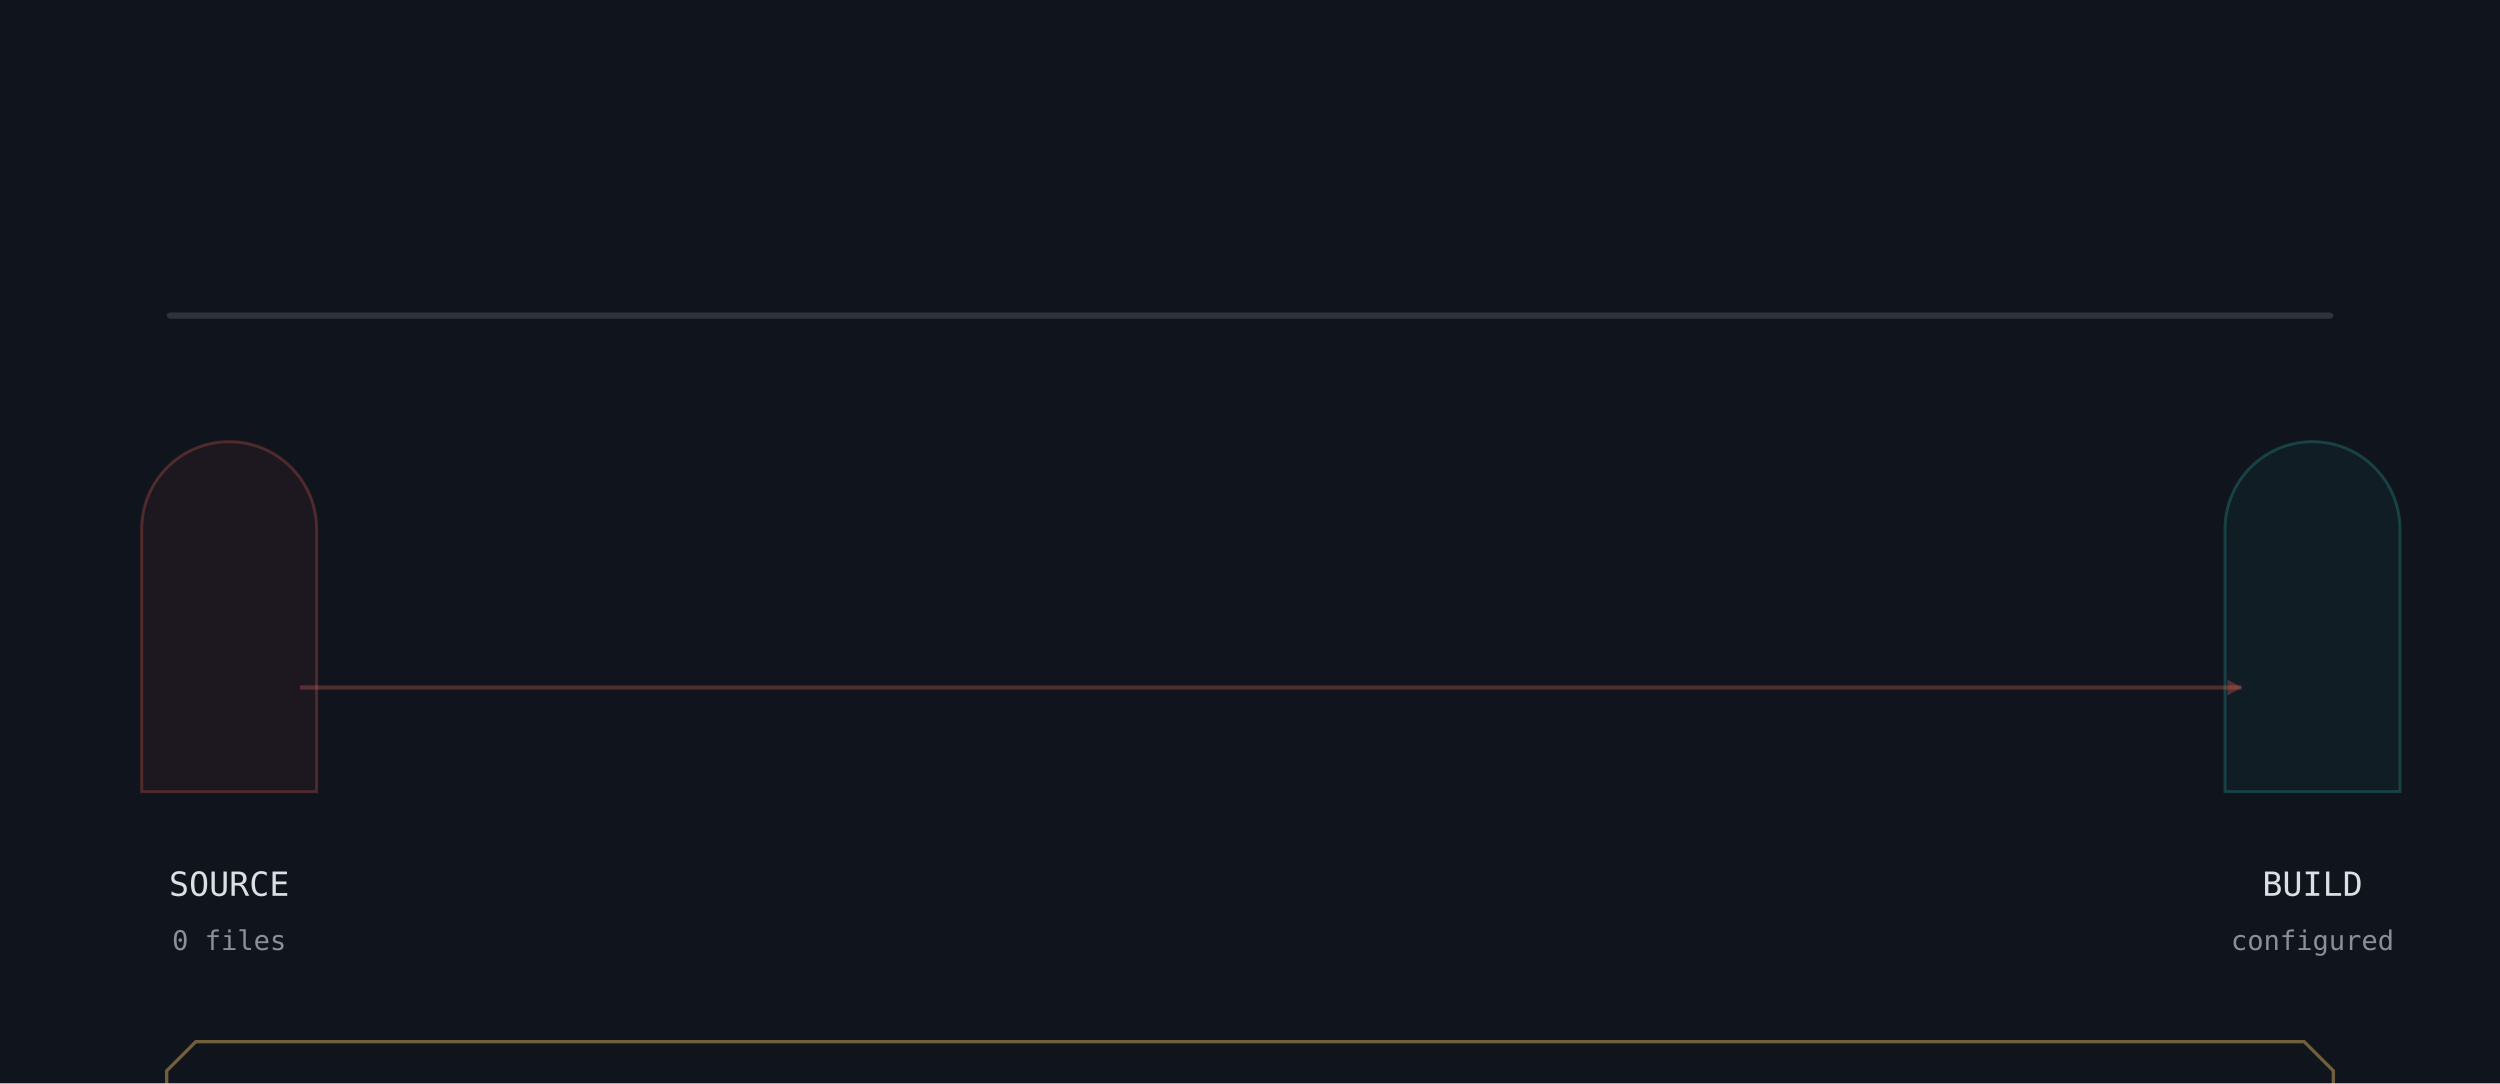
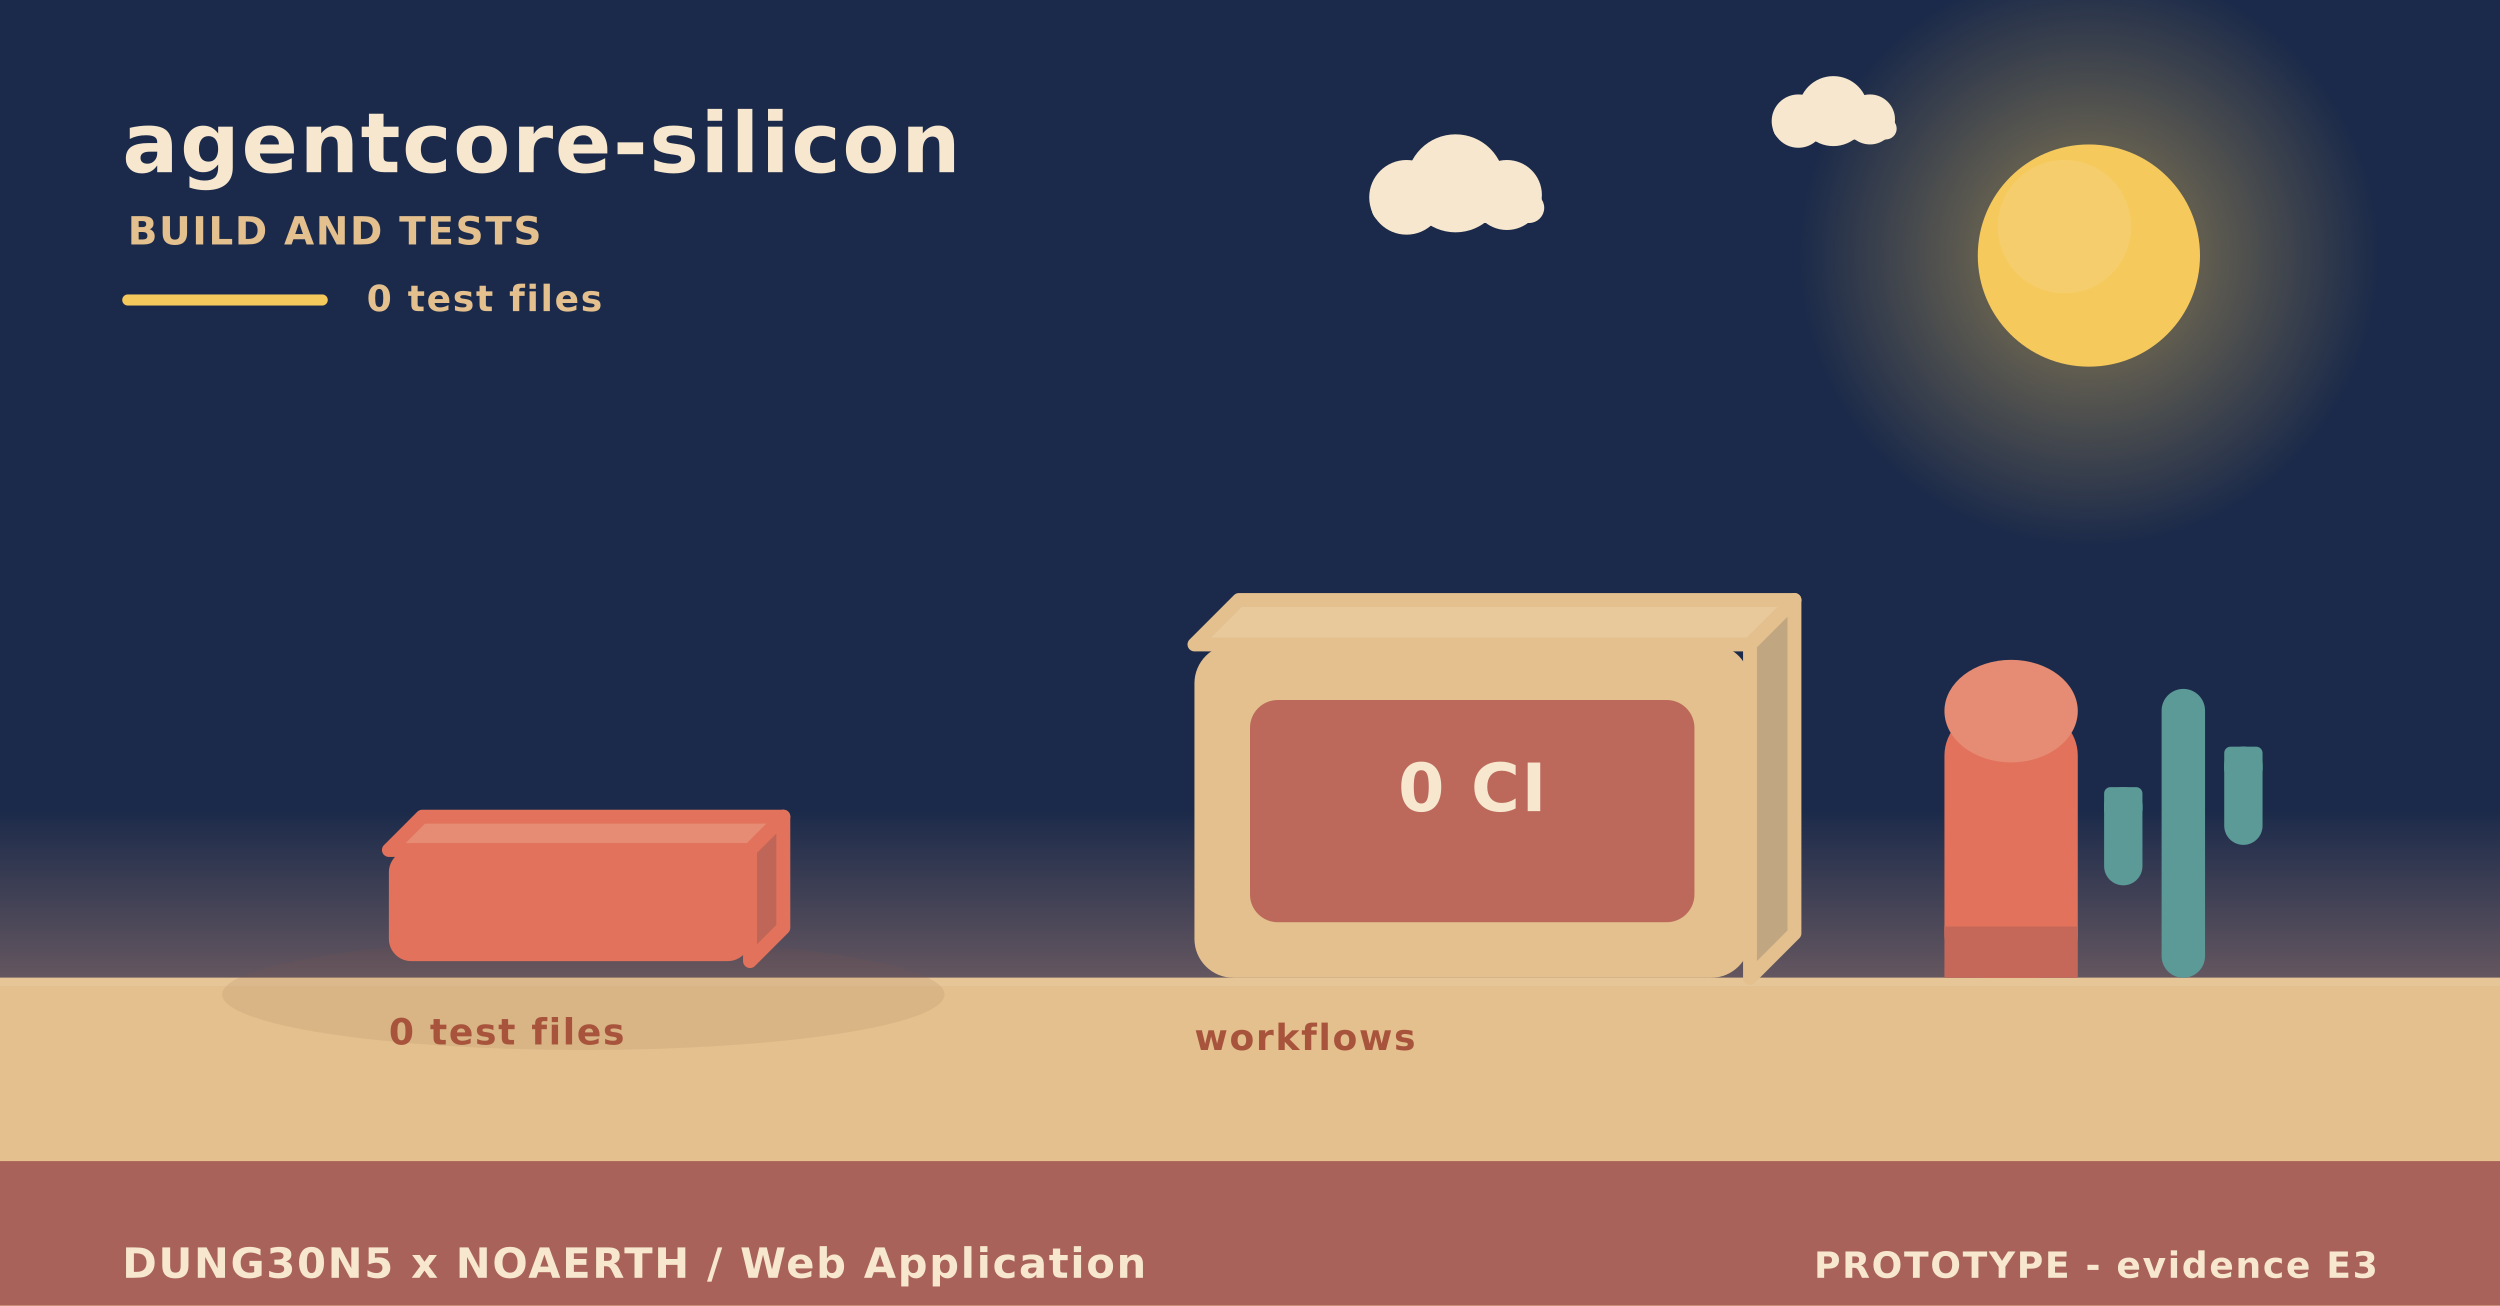
- <svg xmlns="http://www.w3.org/2000/svg" viewBox="0 0 1200 520" width="1200" height="520" role="img" aria-label="agentcore-silicon build evidence">
-   <rect width="1200" height="520" fill="#10141c" />
-   <defs>
-     <linearGradient id="gb" x1="0" y1="0" x2="1" y2="1">
-       <stop offset="0%" stop-color="#ff6b5a" />
-       <stop offset="100%" stop-color="#2ec4b6" />
-     </linearGradient>
-   </defs>
-   <rect x="80.00" y="150.00" width="1040.00" height="3.00" rx="2.00" fill="rgba(242,245,249,0.140)" opacity="1.00" />
-   <path d="M68.00,380.00 L68.00,254.00 A42.00,42.00 0 0 1 152.00,254.00 L152.00,380.00 Z" fill="rgba(255,107,90,0.100)" opacity="0.55" stroke="rgba(255,107,90,0.450)" stroke-width="1.4" />
-   <polygon points="-192.26,189.00 -136.83,221.00 -136.83,157.00 -192.26,125.00" fill="#94793b" opacity="0.95" />
-   <polygon points="-247.68,221.00 -192.26,253.00 -192.26,189.00 -247.68,157.00" fill="#24998e" opacity="0.95" />
-   <polygon points="-192.26,125.00 -136.83,157.00 -192.26,189.00 -247.68,157.00" fill="#ff6b5a" opacity="0.95" />
-   <text x="110" y="430" font-family="ui-monospace,Menlo,monospace" font-size="16" fill="rgba(242,245,249,0.900)" text-anchor="middle">SOURCE</text>
-   <text x="110" y="456" font-family="ui-monospace,Menlo,monospace" font-size="13" fill="rgba(242,245,249,0.550)" text-anchor="middle">0 files</text>
-   <path d="M1068.00,380.00 L1068.00,254.00 A42.00,42.00 0 0 1 1152.00,254.00 L1152.00,380.00 Z" fill="rgba(46,196,182,0.100)" opacity="0.55" stroke="rgba(46,196,182,0.450)" stroke-width="1.4" />
-   <polygon points="673.77,689.00 729.19,721.00 729.19,657.00 673.77,625.00" fill="#94793b" opacity="0.95" />
-   <polygon points="618.34,721.00 673.77,753.00 673.77,689.00 618.34,657.00" fill="#24998e" opacity="0.95" />
-   <polygon points="673.77,625.00 729.19,657.00 673.77,689.00 618.34,657.00" fill="#2ec4b6" opacity="0.95" />
-   <text x="1110" y="430" font-family="ui-monospace,Menlo,monospace" font-size="16" fill="rgba(242,245,249,0.900)" text-anchor="middle">BUILD</text>
-   <text x="1110" y="456" font-family="ui-monospace,Menlo,monospace" font-size="13" fill="rgba(242,245,249,0.550)" text-anchor="middle">configured</text>
-   <line x1="144.00" y1="330.00" x2="1076.00" y2="330.00" stroke="rgba(255,107,90,0.500)" stroke-width="2.00" opacity="0.55" />
-   <polygon points="1076.00,330.00 1069.20,326.20 1069.20,333.80" fill="rgba(255,107,90,0.500)" opacity="0.55" />
-   <path d="M94.00,500.00 H1106.00 L1120.00,514.00 V546.00 L1106.00,560.00 H94.00 L80.00,546.00 V514.00 Z" fill="none" stroke="rgba(255,209,102,0.500)" stroke-width="1.60" opacity="0.80" />
-   <text x="600" y="536" font-family="ui-monospace,Menlo,monospace" font-size="16" fill="rgba(255,209,102,0.950)" text-anchor="middle">no test suite present in this repository — shown as measured, not implied</text>
+ <svg xmlns="http://www.w3.org/2000/svg" width="900" height="470" viewBox="0 0 900 470" role="img" aria-label="agentcore-silicon - how it is verified">
+   <linearGradient id="skyb" x1="0" y1="0" x2="0" y2="1">
+     <stop offset="0" stop-color="#1b2a4a" />
+     <stop offset="0.62" stop-color="#1b2a4a" />
+     <stop offset="1" stop-color="#f3ad8a" />
+   </linearGradient>
+   <rect width="900" height="470" fill="url(#skyb)" />
+   <radialGradient id="sunb">
+     <stop offset="0.35" stop-color="#f5c95c" stop-opacity="0.34" />
+     <stop offset="1" stop-color="#f5c95c" stop-opacity="0" />
+   </radialGradient>
+   <circle cx="752" cy="92" r="104" fill="url(#sunb)" />
+   <circle cx="752" cy="92" r="40" fill="#f5c95c" />
+   <circle cx="743.2" cy="81.6" r="24" fill="#f5d27e" opacity="0.5" />
+   <g>
+     <circle cx="524" cy="66" r="17.64" fill="#f6e7ce" />
+     <circle cx="506.36" cy="71.04" r="13.44" fill="#f6e7ce" />
+     <circle cx="542.48" cy="70.2" r="12.6" fill="#f6e7ce" />
+     <rect x="493.76" y="69.36" width="62.16" height="10.92" rx="5.46" fill="#f6e7ce" />
+   </g>
+   <g>
+     <circle cx="660" cy="40" r="12.6" fill="#f6e7ce" />
+     <circle cx="647.4" cy="43.6" r="9.6" fill="#f6e7ce" />
+     <circle cx="673.2" cy="43" r="9" fill="#f6e7ce" />
+     <rect x="638.4" y="42.4" width="44.4" height="7.8" rx="3.9" fill="#f6e7ce" />
+   </g>
+   <rect x="0" y="352" width="900" height="118" fill="#e3c08d" />
+   <rect x="0" y="352" width="900" height="3" fill="#e6c596" />
+   <text x="44" y="62" font-family="Verdana,DejaVu Sans,sans-serif" font-size="30" font-weight="700" letter-spacing="0.6" fill="#f6e7ce" text-anchor="start">agentcore-silicon</text>
+   <text x="46" y="88" font-family="Verdana,DejaVu Sans,sans-serif" font-size="14" font-weight="700" letter-spacing="0.6" fill="#e3c08d" text-anchor="start">BUILD AND TESTS</text>
+   <rect x="44" y="106" width="74" height="4" rx="2" fill="#f5c95c" />
+   <text x="132" y="112" font-family="Verdana,DejaVu Sans,sans-serif" font-size="13" font-weight="700" letter-spacing="0.6" fill="#e3c08d" text-anchor="start">0 test files</text>
+   <ellipse cx="210" cy="358" rx="130" ry="20" fill="rgba(138,90,68,0.11)" />
+   <path d="M140,306 L270,306 L282,294 L152,294 Z" fill="#e68c74" stroke="#e2725b" stroke-width="5" stroke-linejoin="round" />
+   <path d="M270,306 L282,294 L282,334 L270,346 Z" fill="#c06658" stroke="#e2725b" stroke-width="5" stroke-linejoin="round" />
+   <rect x="140" y="306" width="130" height="40" rx="8" fill="#e2725b" />
+   <text x="140" y="376" font-family="Verdana,DejaVu Sans,sans-serif" font-size="13" font-weight="700" letter-spacing="0.6" fill="#a8543c" text-anchor="start">0 test files</text>
+   <path d="M430,232 L630,232 L646,216 L446,216 Z" fill="#e7c99b" stroke="#e3c08d" stroke-width="5" stroke-linejoin="round" />
+   <path d="M630,232 L646,216 L646,336 L630,352 Z" fill="#c1a682" stroke="#e3c08d" stroke-width="5" stroke-linejoin="round" />
+   <rect x="430" y="232" width="200" height="120" rx="14" fill="#e3c08d" />
+   <rect x="450" y="252" width="160" height="80" rx="10" fill="#ba6458" opacity="0.94" />
+   <text x="530" y="292" font-family="Verdana,DejaVu Sans,sans-serif" font-size="24" font-weight="700" letter-spacing="0.6" fill="#f6e7ce" text-anchor="middle">0 CI</text>
+   <text x="430" y="378" font-family="Verdana,DejaVu Sans,sans-serif" font-size="13" font-weight="700" letter-spacing="0.6" fill="#a8543c" text-anchor="start">workflows</text>
+   <rect x="700" y="256" width="48" height="96" rx="16" fill="#e2725b" />
+   <ellipse cx="724" cy="256" rx="24" ry="18.46" fill="#e68c74" />
+   <rect x="700" y="333.54" width="48" height="18.46" fill="#c66859" />
+   <rect x="778.18" y="248" width="15.64" height="104" rx="7.82" fill="#5b9a97" />
+   <rect x="757.48" y="283.36" width="13.8" height="35.36" rx="6.9" fill="#5b9a97" />
+   <rect x="757.48" y="283.36" width="13.8" height="10.4" rx="2.3" fill="#5b9a97" />
+   <rect x="800.72" y="268.8" width="13.8" height="35.36" rx="6.9" fill="#5b9a97" />
+   <rect x="800.72" y="268.8" width="13.8" height="10.4" rx="2.3" fill="#5b9a97" />
+   <rect x="0" y="418" width="900" height="52" rx="0" fill="#a65c56" opacity="0.94" />
+   <text x="44" y="460" font-family="Verdana,DejaVu Sans,sans-serif" font-size="15" font-weight="700" letter-spacing="0.6" fill="#f6e7ce" text-anchor="start">DUNG30N5 x NOAERTH  /  Web Application</text>
+   <text x="856" y="460" font-family="Verdana,DejaVu Sans,sans-serif" font-size="13" font-weight="700" letter-spacing="0.6" fill="#f6e7ce" text-anchor="end">PROTOTYPE  -  evidence E3</text>
</svg>
